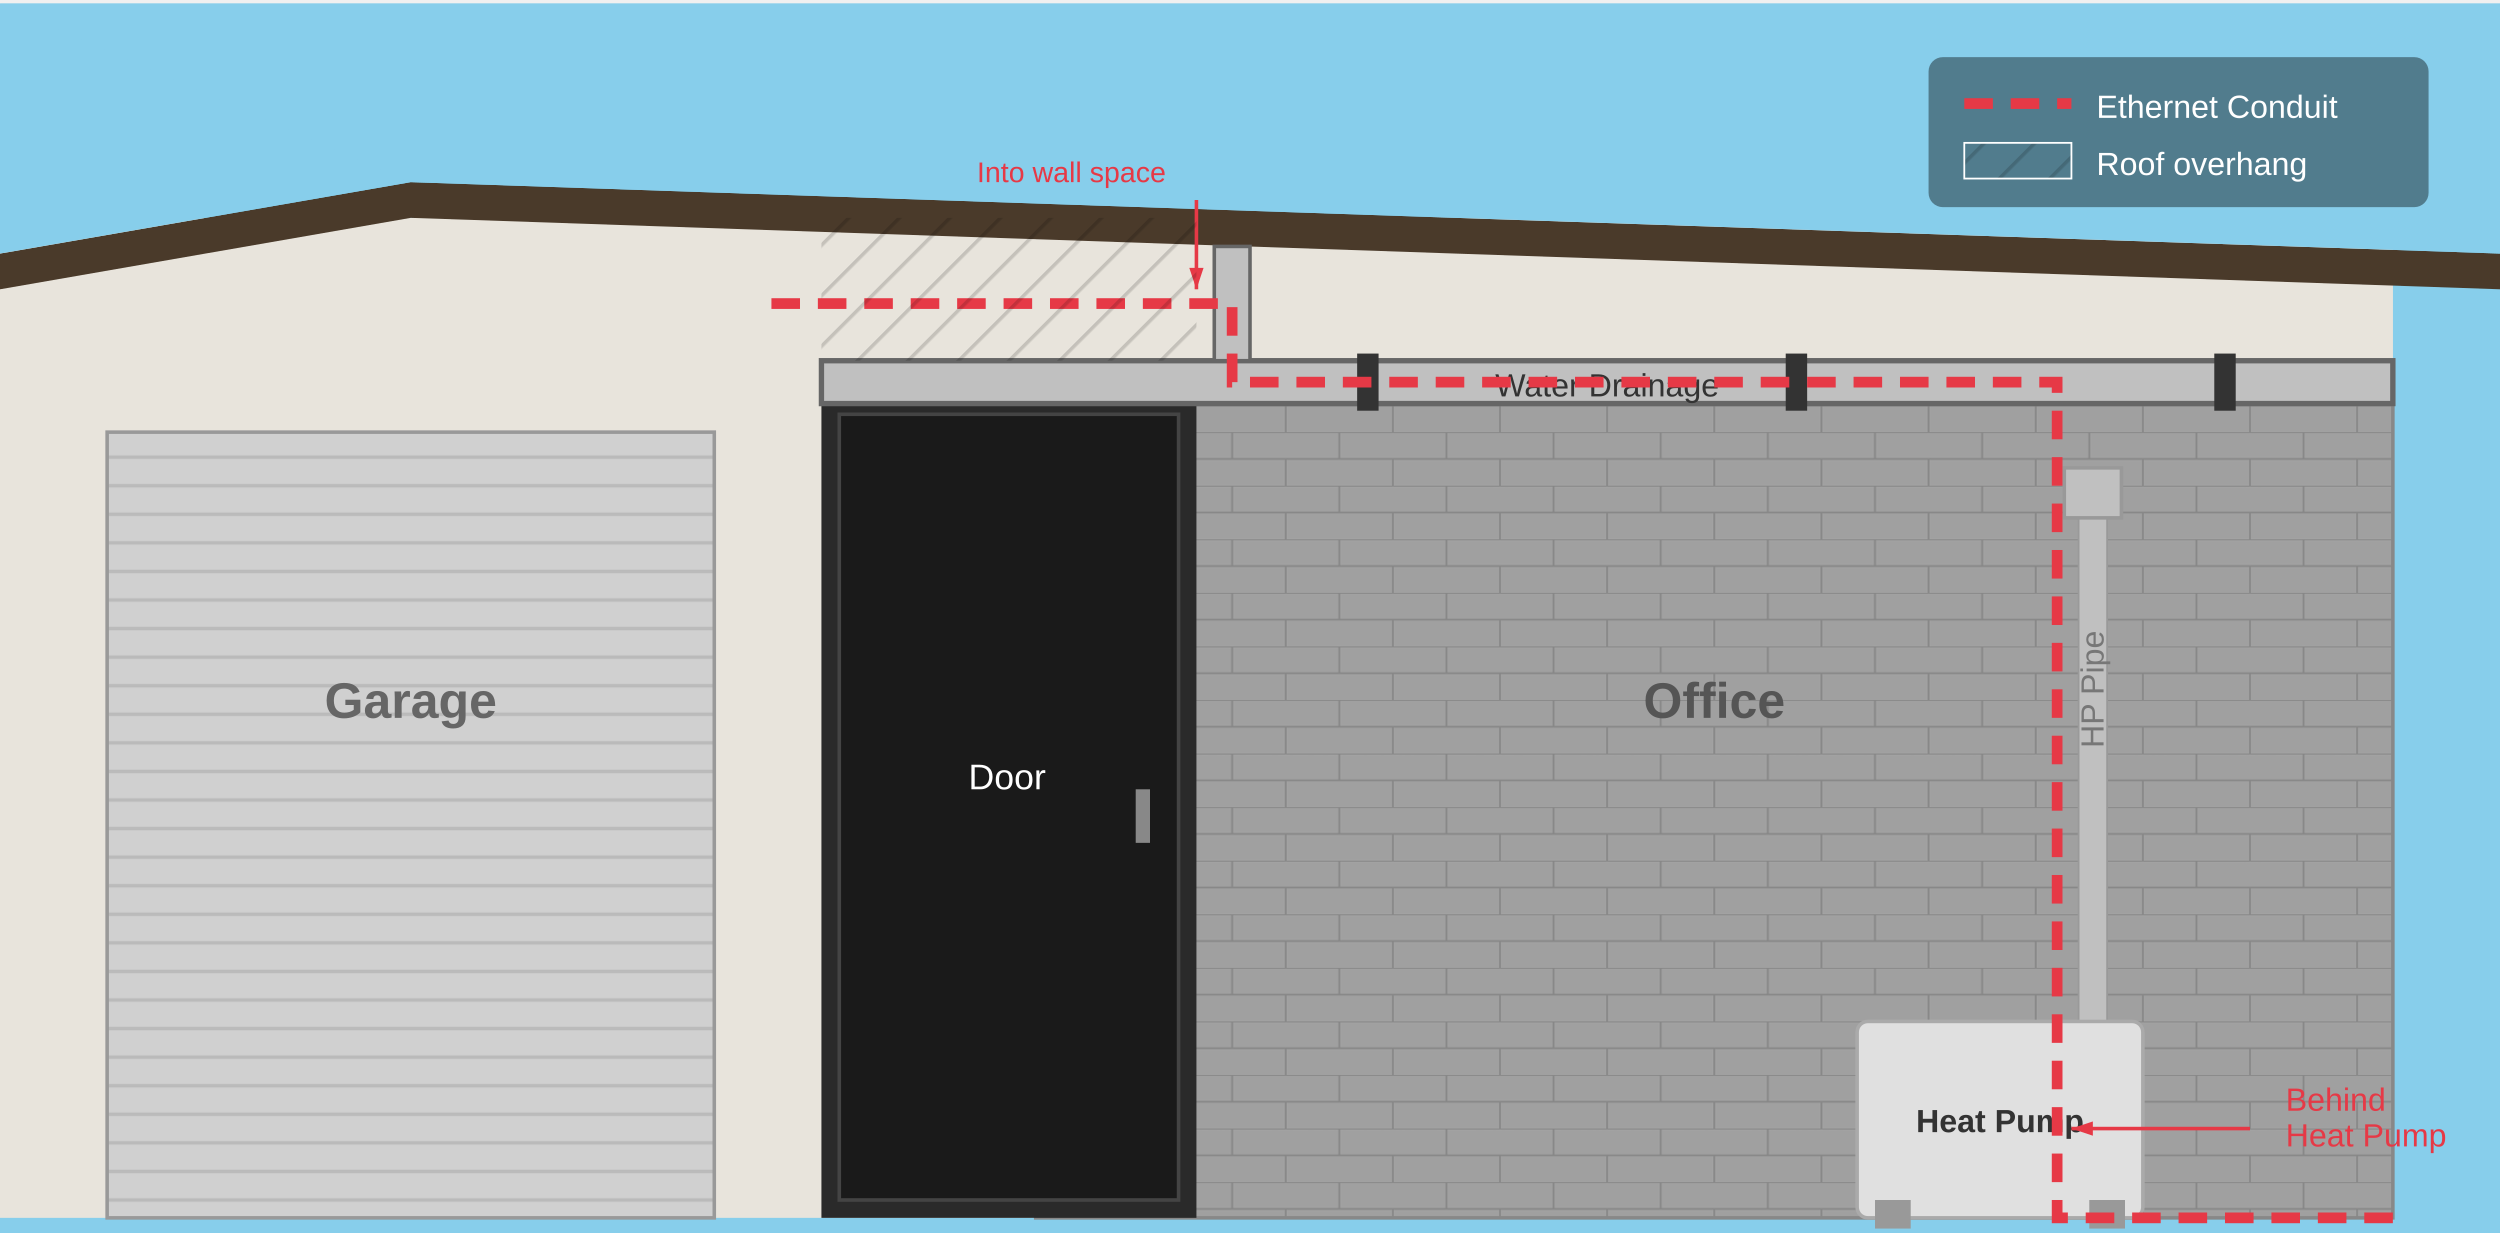
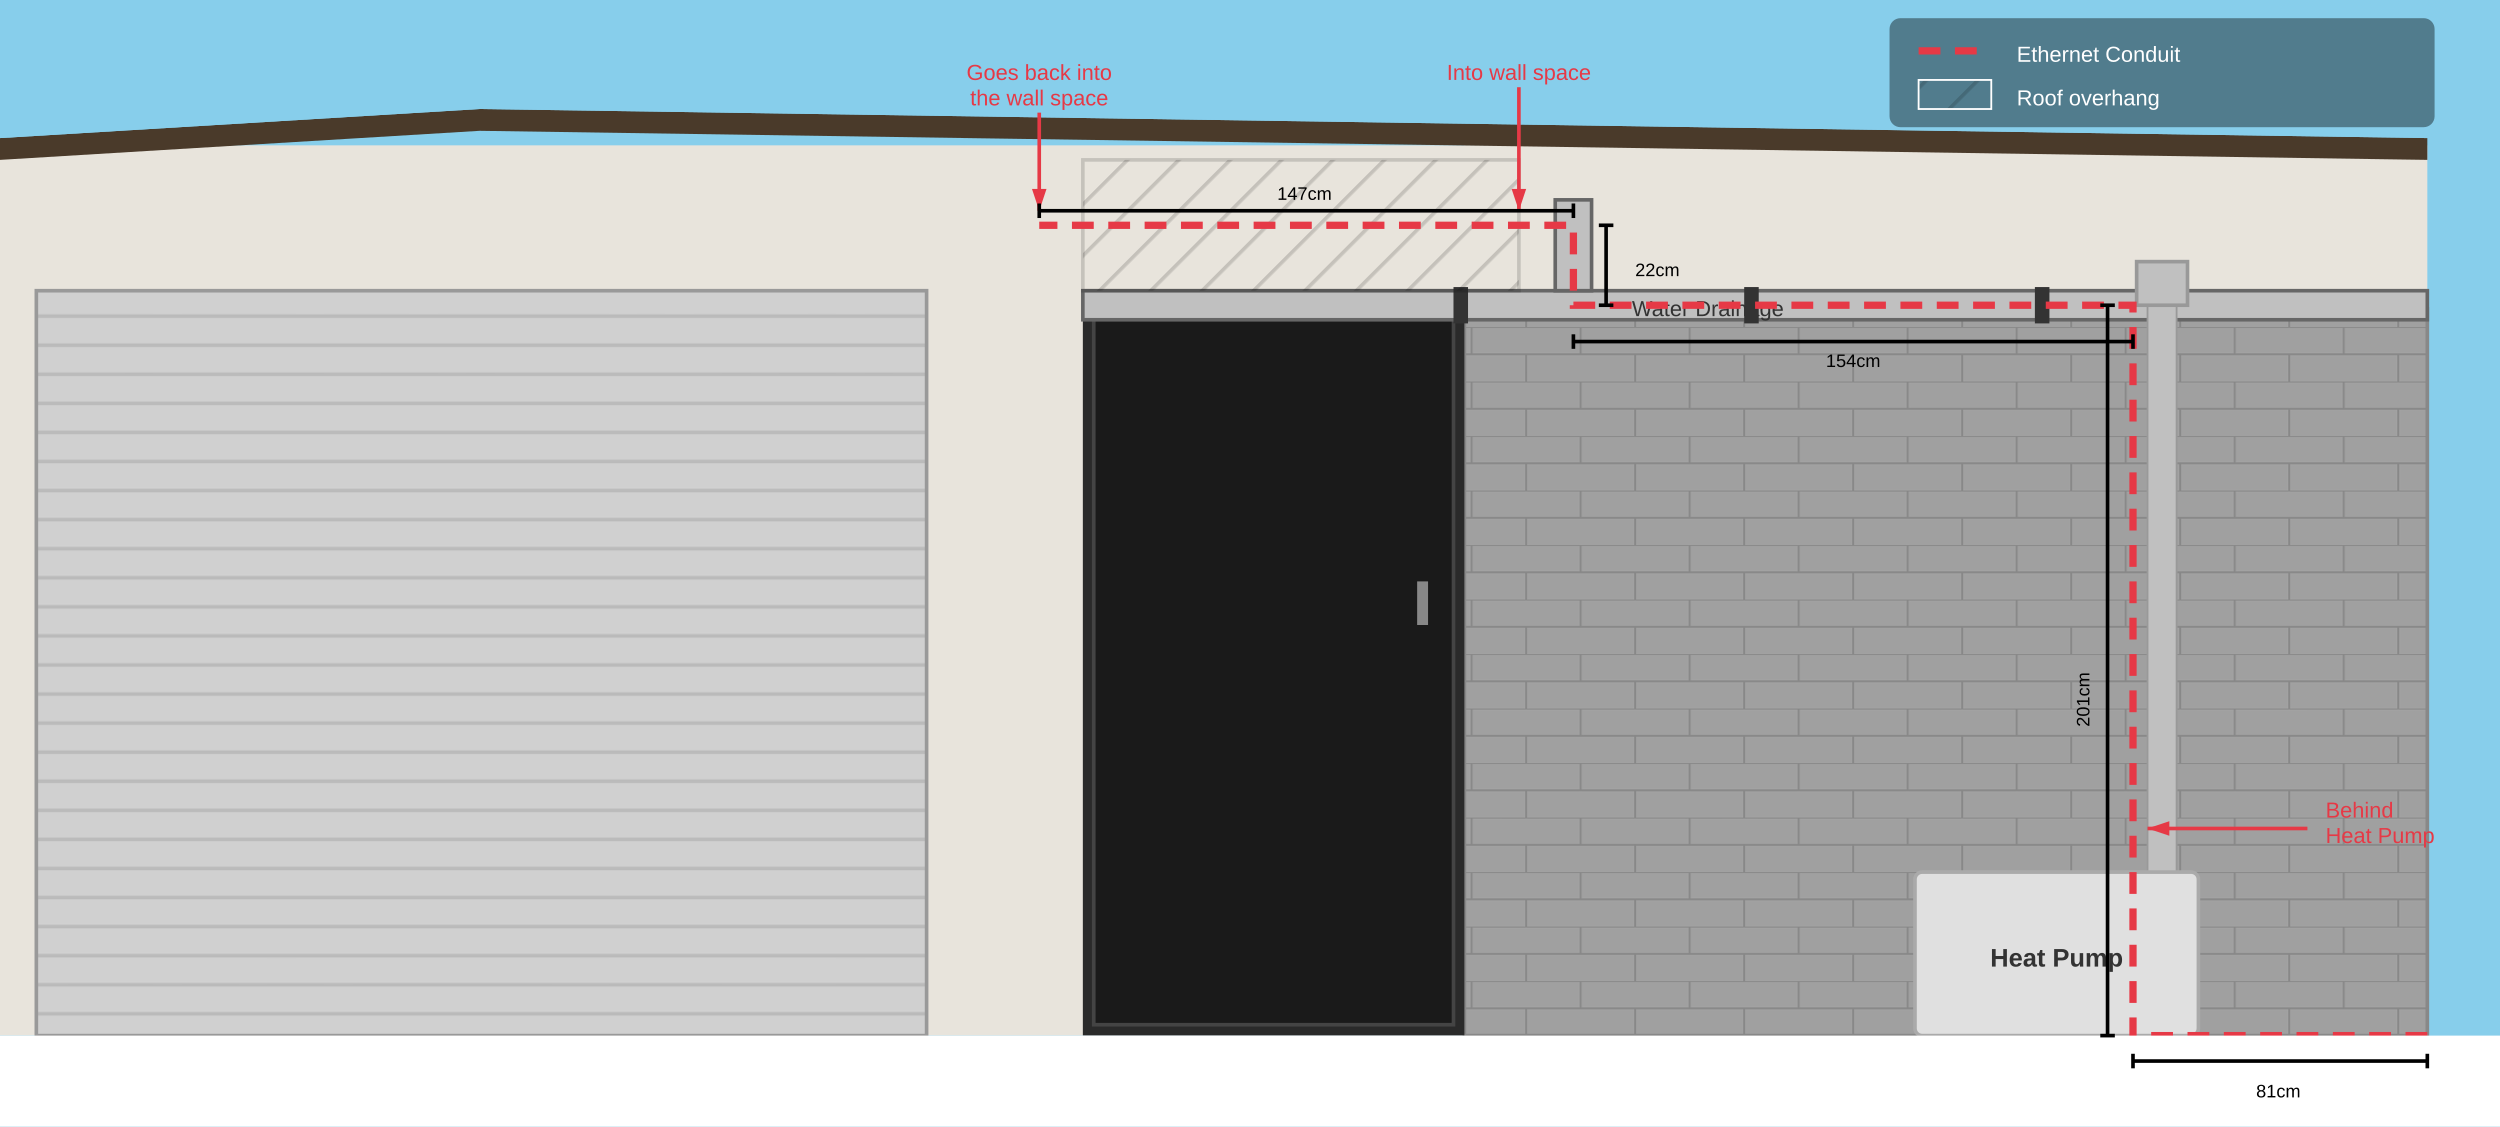
- <svg xmlns="http://www.w3.org/2000/svg" width="700" height="345" viewBox="0 0 700 343" font-family="Arial, sans-serif">
+ <svg xmlns="http://www.w3.org/2000/svg" font-family="Arial, sans-serif" viewBox="0 0 688 310" width="700">
  <defs>
    <pattern id="blockwork" width="30" height="15" patternUnits="userSpaceOnUse">
      <rect width="30" height="15" fill="#a0a0a0" />
      <line x1="0" y1="0" x2="30" y2="0" stroke="#888" stroke-width="0.5" />
      <line x1="15" y1="0" x2="15" y2="7.5" stroke="#888" stroke-width="0.5" />
      <line x1="0" y1="7.5" x2="30" y2="7.5" stroke="#888" stroke-width="0.5" />
      <line x1="0" y1="7.5" x2="0" y2="15" stroke="#888" stroke-width="0.5" />
      <line x1="30" y1="7.5" x2="30" y2="15" stroke="#888" stroke-width="0.5" />
    </pattern>
-     <pattern id="roller-door" width="700" height="8" patternUnits="userSpaceOnUse">
-       <rect width="700" height="8" fill="#d0d0d0" />
-       <line x1="0" y1="7" x2="700" y2="7" stroke="#bbb" stroke-width="1" />
+     <pattern id="roller-door" width="668" height="8" patternUnits="userSpaceOnUse">
+       <rect width="668" height="8" fill="#d0d0d0" />
+       <line x1="0" y1="7" x2="668" y2="7" stroke="#bbb" stroke-width="1" />
    </pattern>
    <pattern id="overhang-hatch" width="10" height="10" patternUnits="userSpaceOnUse" patternTransform="rotate(45)">
      <rect width="10" height="10" fill="none" />
      <line x1="0" y1="0" x2="0" y2="10" stroke="rgba(0,0,0,0.15)" stroke-width="2" />
    </pattern>
-     <marker id="arrow" markerWidth="6" markerHeight="4" refX="6" refY="2" orient="auto">
-       <polygon points="0,0 6,2 0,4" fill="#333" />
-     </marker>
    <marker id="arrow-red" markerWidth="6" markerHeight="4" refX="6" refY="2" orient="auto">
      <polygon points="0,0 6,2 0,4" fill="#e63946" />
    </marker>
  </defs>
-   <rect width="700" height="400" fill="#87CEEB" />
-   <rect x="0" y="60" width="670" height="280" fill="#e8e4dc" stroke="none" />
-   <rect x="670" y="60" width="30" height="280" fill="#87CEEB" stroke="none" />
-   <rect x="30" y="120" width="170" height="220" fill="url(#roller-door)" stroke="#999" stroke-width="1" />
-   <rect x="290" y="110" width="380" height="230" fill="url(#blockwork)" stroke="#888" stroke-width="1" />
-   <rect x="290" y="60" width="380" height="50" fill="#e8e4dc" stroke="none" />
-   <polygon points="0,70 115,50 700,70 700,80 115,60 0,80" fill="#4a3a2a" />
-   <polygon points="0,0 0,70 115,50" fill="#87CEEB" />
-   <polygon points="0,0 115,50 700,70 700,0" fill="#87CEEB" />
-   <rect x="230" y="110" width="105" height="230" fill="#2a2a2a" />
-   <rect x="235" y="115" width="95" height="220" fill="#1a1a1a" stroke="#444" stroke-width="1" />
-   <rect x="230" y="100" width="440" height="12" fill="#c0c0c0" stroke="#666" stroke-width="1.5" />
-   <rect x="340" y="68" width="10" height="32" fill="#c0c0c0" stroke="#666" stroke-width="1" />
-   <rect x="380" y="98" width="6" height="16" fill="#333" />
-   <rect x="500" y="98" width="6" height="16" fill="#333" />
-   <rect x="620" y="98" width="6" height="16" fill="#333" />
-   <text x="450" y="110" text-anchor="middle" fill="#333" font-size="9">Water Drainage</text>
-   <rect x="318" y="220" width="4" height="15" fill="#888" />
-   <rect x="582" y="140" width="8" height="145" fill="#c0c0c0" stroke="#999" stroke-width="0.5" />
-   <rect x="578" y="130" width="16" height="14" fill="#c0c0c0" stroke="#999" stroke-width="1" />
-   <rect x="520" y="285" width="80" height="55" fill="#e0e0e0" stroke="#aaa" stroke-width="1" rx="3" />
-   <text x="560" y="316" text-anchor="middle" fill="#333" font-size="9" font-weight="bold">Heat Pump</text>
-   <rect x="525" y="335" width="10" height="8" fill="#999" />
-   <rect x="585" y="335" width="10" height="8" fill="#999" />
-   <text x="115" y="200" text-anchor="middle" fill="#666" font-weight="bold" font-size="14">Garage</text>
-   <text x="282" y="220" text-anchor="middle" fill="white" font-size="10">Door</text>
-   <text x="480" y="200" text-anchor="middle" fill="#555" font-weight="bold" font-size="14">Office</text>
-   <text x="589" y="192" text-anchor="middle" fill="#777" font-size="9" transform="rotate(-90,589,192)">HP Pipe</text>
-   <path d="     M 670,340     L 576,340     L 576,106     L 345,106     L 345,84     L 215,84   " fill="none" stroke="#e63946" stroke-width="3" stroke-dasharray="8,5" />
-   <text x="300" y="50" text-anchor="middle" fill="#e63946" font-size="8">Into wall space</text>
-   <line x1="335" y1="55" x2="335" y2="80" stroke="#e63946" stroke-width="1" marker-end="url(#arrow-red)" />
-   <text x="640" y="310" fill="#e63946" font-size="9">Behind</text>
-   <text x="640" y="320" fill="#e63946" font-size="9">Heat Pump</text>
-   <line x1="630" y1="315" x2="580" y2="315" stroke="#e63946" stroke-width="1" marker-end="url(#arrow-red)" />
-   <rect x="540" y="15" width="140" height="42" rx="4" fill="rgba(0,0,0,0.4)" stroke="none" />
-   <line x1="550" y1="28" x2="580" y2="28" stroke="#e63946" stroke-width="3" stroke-dasharray="8,5" />
-   <text x="587" y="32" fill="white" font-size="9">Ethernet Conduit</text>
-   <rect x="550" y="39" width="30" height="10" fill="url(#overhang-hatch)" stroke="white" stroke-width="0.5" />
-   <text x="587" y="48" fill="white" font-size="9">Roof overhang</text>
-   <rect x="230" y="60" width="105" height="40" fill="url(#overhang-hatch)" />
+   <rect width="688" height="310" fill="#87CEEB" />
+   <rect x="0" y="40" width="418" height="245" fill="#e8e4dc" stroke="none" />
+   <rect x="403" y="40" width="265" height="45" fill="#e8e4dc" stroke="none" />
+   <rect x="10" y="80" width="245" height="205" fill="url(#roller-door)" stroke="#999" stroke-width="1" />
+   <rect x="403" y="85" width="265" height="200" fill="url(#blockwork)" stroke="#888" stroke-width="1" />
+   <polygon points="0,38 132,30 668,38 668,44 132,36 0,44" fill="#4a3a2a" />
+   <polygon points="0,0 0,38 132,30" fill="#87CEEB" />
+   <polygon points="132,30 668,38 668,0 0,0" fill="#87CEEB" />
+   <rect x="298" y="80" width="105" height="205" fill="#2a2a2a" />
+   <rect x="301" y="83" width="99" height="199" fill="#1a1a1a" stroke="#444" stroke-width="1" />
+   <rect x="390" y="160" width="3" height="12" fill="#888" />
+   <rect x="298" y="80" width="370" height="8" fill="#c0c0c0" stroke="#666" stroke-width="1" />
+   <rect x="400" y="79" width="4" height="10" fill="#333" />
+   <rect x="480" y="79" width="4" height="10" fill="#333" />
+   <rect x="560" y="79" width="4" height="10" fill="#333" />
+   <text x="470" y="87" text-anchor="middle" fill="#333" font-size="6">Water Drainage</text>
+   <rect x="428" y="55" width="10" height="25" fill="#c0c0c0" stroke="#666" stroke-width="1" />
+   <rect x="591" y="80" width="8" height="205" fill="#c0c0c0" stroke="#999" stroke-width="0.5" />
+   <rect x="588" y="72" width="14" height="12" fill="#c0c0c0" stroke="#999" stroke-width="1" />
+   <rect x="527" y="240" width="78" height="45" fill="#e0e0e0" stroke="#aaa" stroke-width="1" rx="2" />
+   <text x="566" y="266" text-anchor="middle" fill="#333" font-size="7" font-weight="bold">Heat Pump</text>
+   <rect x="298" y="44" width="120" height="36" fill="url(#overhang-hatch)" stroke="rgba(0,0,0,0.15)" stroke-width="1" />
+   <path d="     M 668,285     L 587,285     L 587,84     L 433,84     L 433,62     L 286,62   " fill="none" stroke="#e63946" stroke-width="2" stroke-dasharray="6,4" />
+   <text x="286" y="22" text-anchor="middle" fill="#e63946" font-size="6">Goes back into</text>
+   <text x="286" y="29" text-anchor="middle" fill="#e63946" font-size="6">the wall space</text>
+   <line x1="286" y1="31" x2="286" y2="58" stroke="#e63946" stroke-width="1" marker-end="url(#arrow-red)" />
+   <text x="418" y="22" text-anchor="middle" fill="#e63946" font-size="6">Into wall space</text>
+   <line x1="418" y1="24" x2="418" y2="58" stroke="#e63946" stroke-width="1" marker-end="url(#arrow-red)" />
+   <text x="640" y="225" fill="#e63946" font-size="6">Behind</text>
+   <text x="640" y="232" fill="#e63946" font-size="6">Heat Pump</text>
+   <line x1="635" y1="228" x2="591" y2="228" stroke="#e63946" stroke-width="1" marker-end="url(#arrow-red)" />
+   <rect x="520" y="5" width="150" height="30" rx="3" fill="rgba(0,0,0,0.4)" stroke="none" />
+   <line x1="528" y1="14" x2="548" y2="14" stroke="#e63946" stroke-width="2" stroke-dasharray="6,4" />
+   <text x="555" y="17" fill="white" font-size="6">Ethernet Conduit</text>
+   <rect x="528" y="22" width="20" height="8" fill="url(#overhang-hatch)" stroke="white" stroke-width="0.5" />
+   <text x="555" y="29" fill="white" font-size="6">Roof overhang</text>
+   <rect x="0" y="285" width="688" height="25" fill="white" />
+   <line x1="587" y1="290" x2="587" y2="294" stroke="#000" stroke-width="1" />
+   <line x1="587" y1="292" x2="668" y2="292" stroke="#000" stroke-width="1" />
+   <line x1="668" y1="290" x2="668" y2="294" stroke="#000" stroke-width="1" />
+   <text x="627" y="302" text-anchor="middle" fill="#000" font-size="5">81cm</text>
+   <line x1="578" y1="84" x2="582" y2="84" stroke="#000" stroke-width="1" />
+   <line x1="580" y1="84" x2="580" y2="285" stroke="#000" stroke-width="1" />
+   <line x1="578" y1="285" x2="582" y2="285" stroke="#000" stroke-width="1" />
+   <text x="575" y="185" text-anchor="end" fill="#000" font-size="5" transform="rotate(-90,575,185)">201cm</text>
+   <line x1="433" y1="92" x2="433" y2="96" stroke="#000" stroke-width="1" />
+   <line x1="433" y1="94" x2="587" y2="94" stroke="#000" stroke-width="1" />
+   <line x1="587" y1="92" x2="587" y2="96" stroke="#000" stroke-width="1" />
+   <text x="510" y="101" text-anchor="middle" fill="#000" font-size="5">154cm</text>
+   <line x1="440" y1="62" x2="444" y2="62" stroke="#000" stroke-width="1" />
+   <line x1="442" y1="62" x2="442" y2="84" stroke="#000" stroke-width="1" />
+   <line x1="440" y1="84" x2="444" y2="84" stroke="#000" stroke-width="1" />
+   <text x="450" y="76" text-anchor="start" fill="#000" font-size="5">22cm</text>
+   <line x1="286" y1="56" x2="286" y2="60" stroke="#000" stroke-width="1" />
+   <line x1="286" y1="58" x2="433" y2="58" stroke="#000" stroke-width="1" />
+   <line x1="433" y1="56" x2="433" y2="60" stroke="#000" stroke-width="1" />
+   <text x="359" y="55" text-anchor="middle" fill="#000" font-size="5">147cm</text>
</svg>
